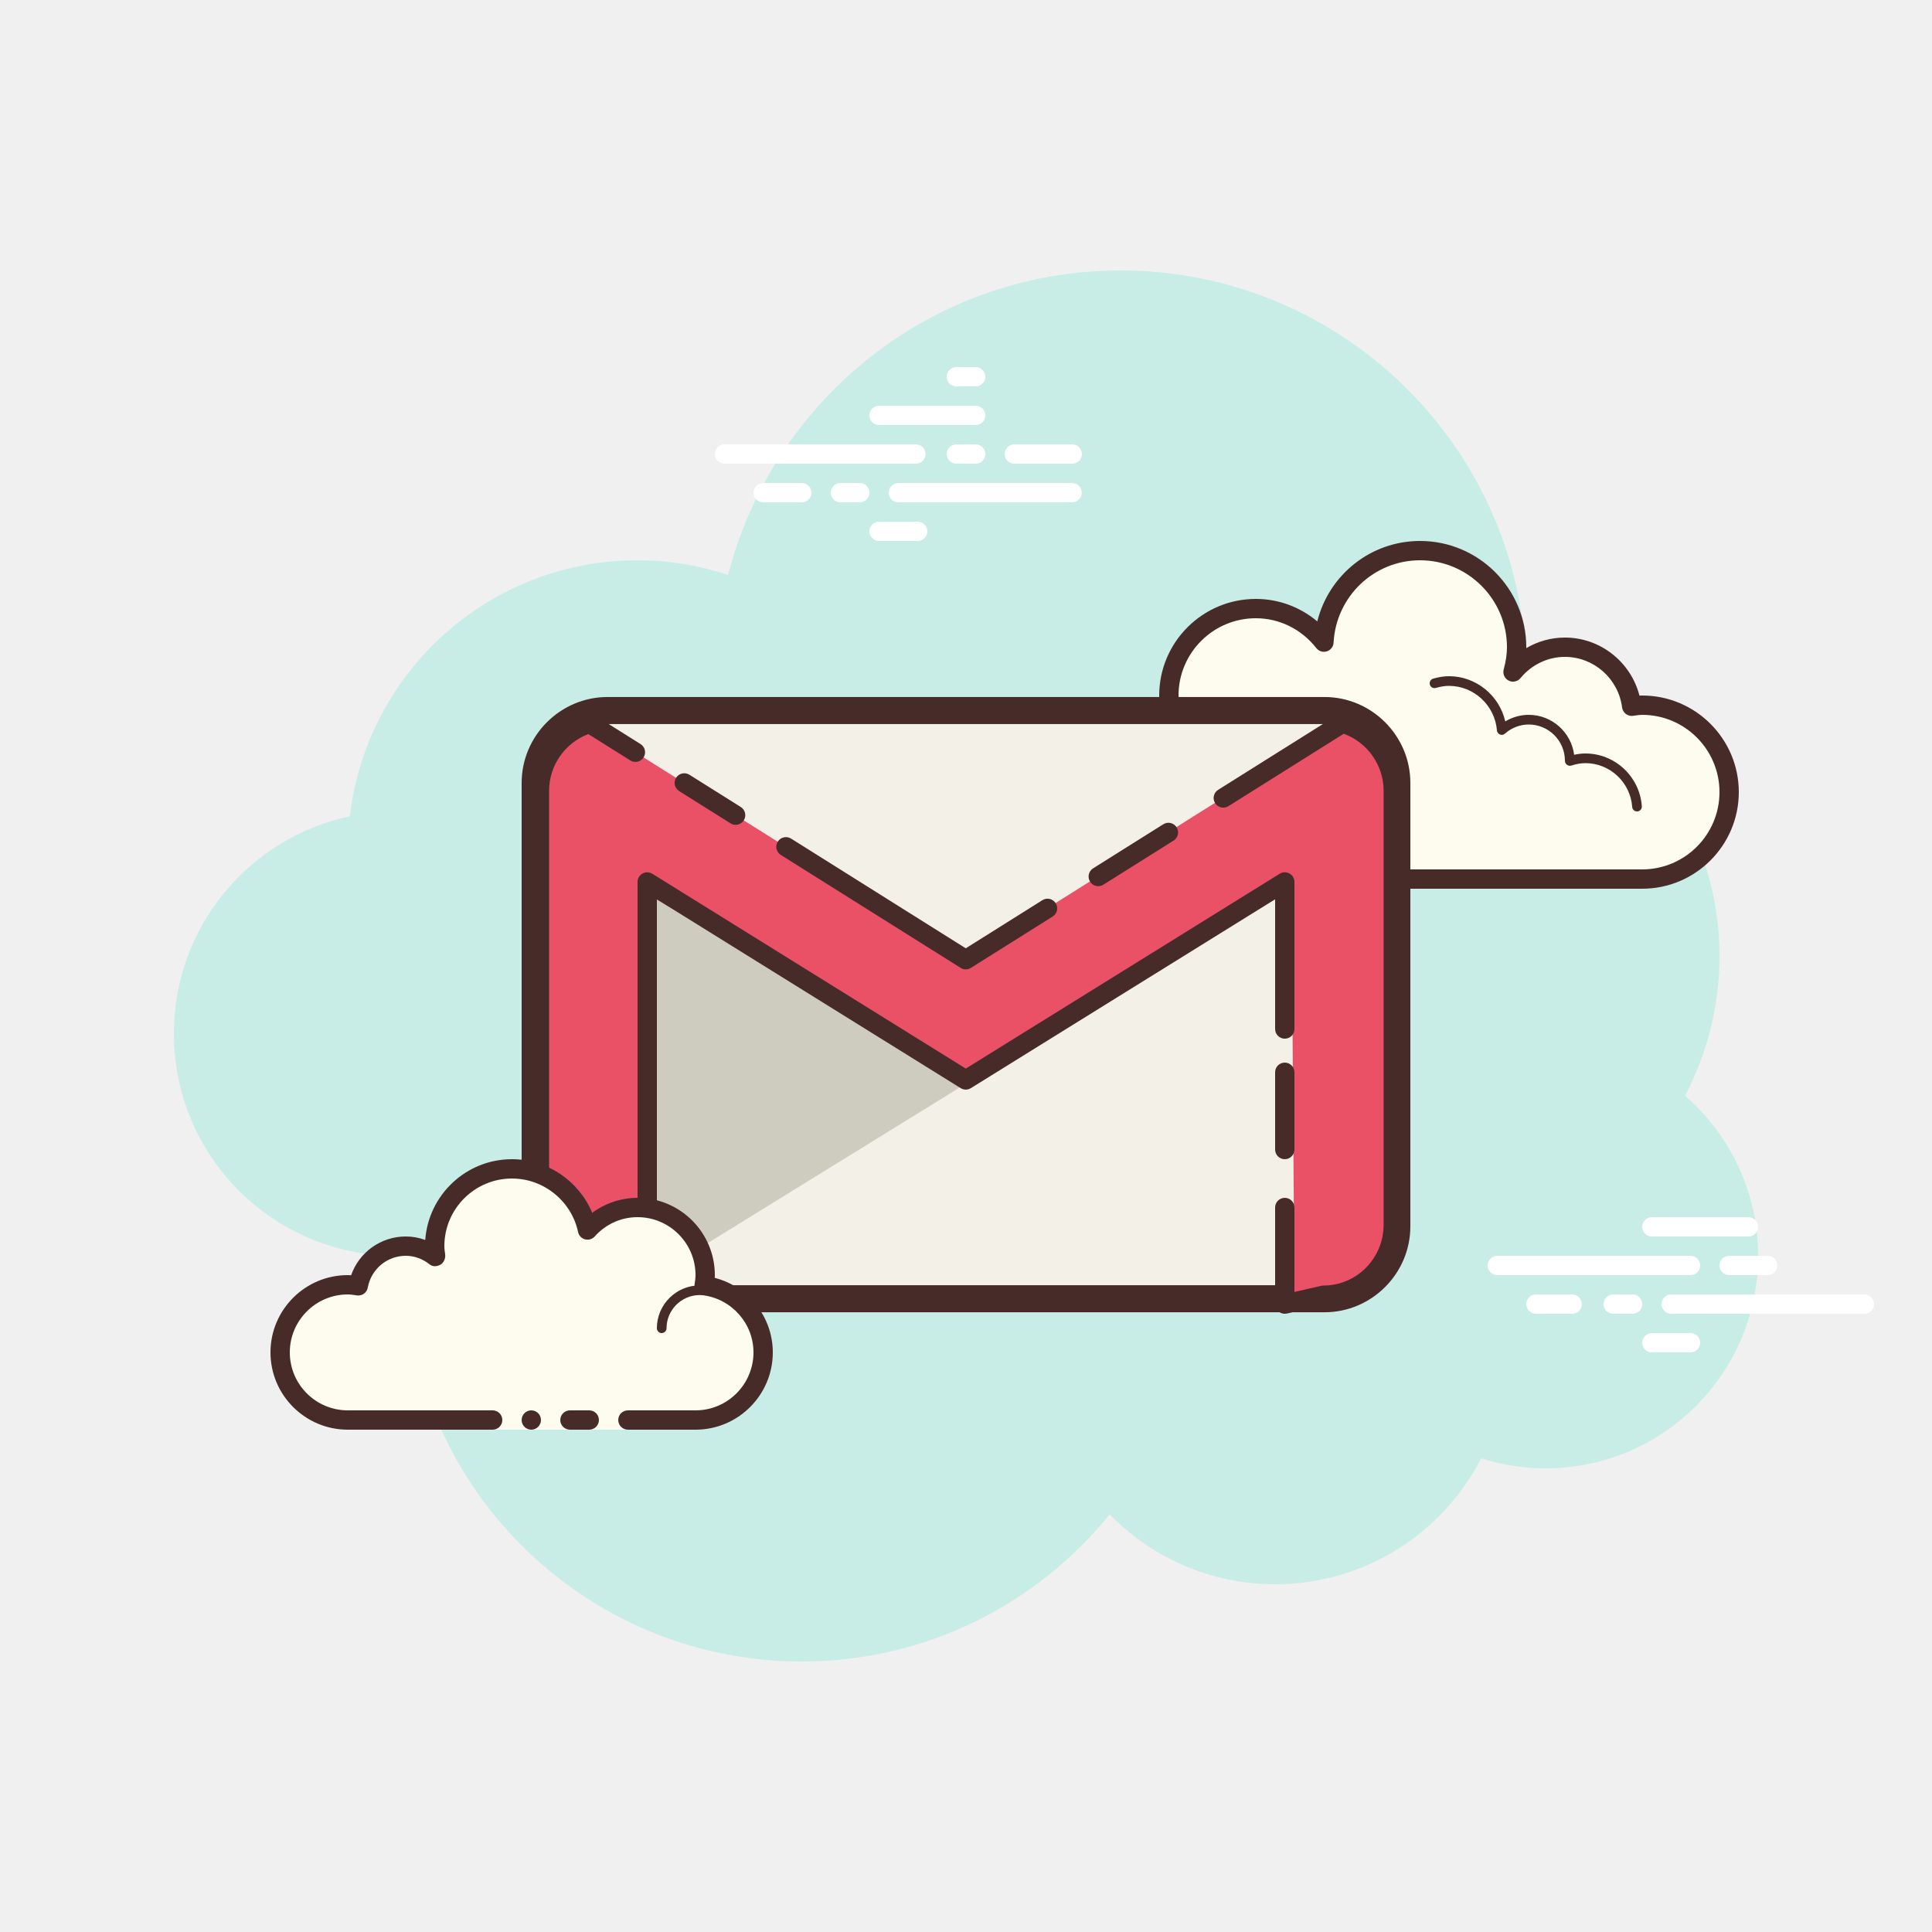
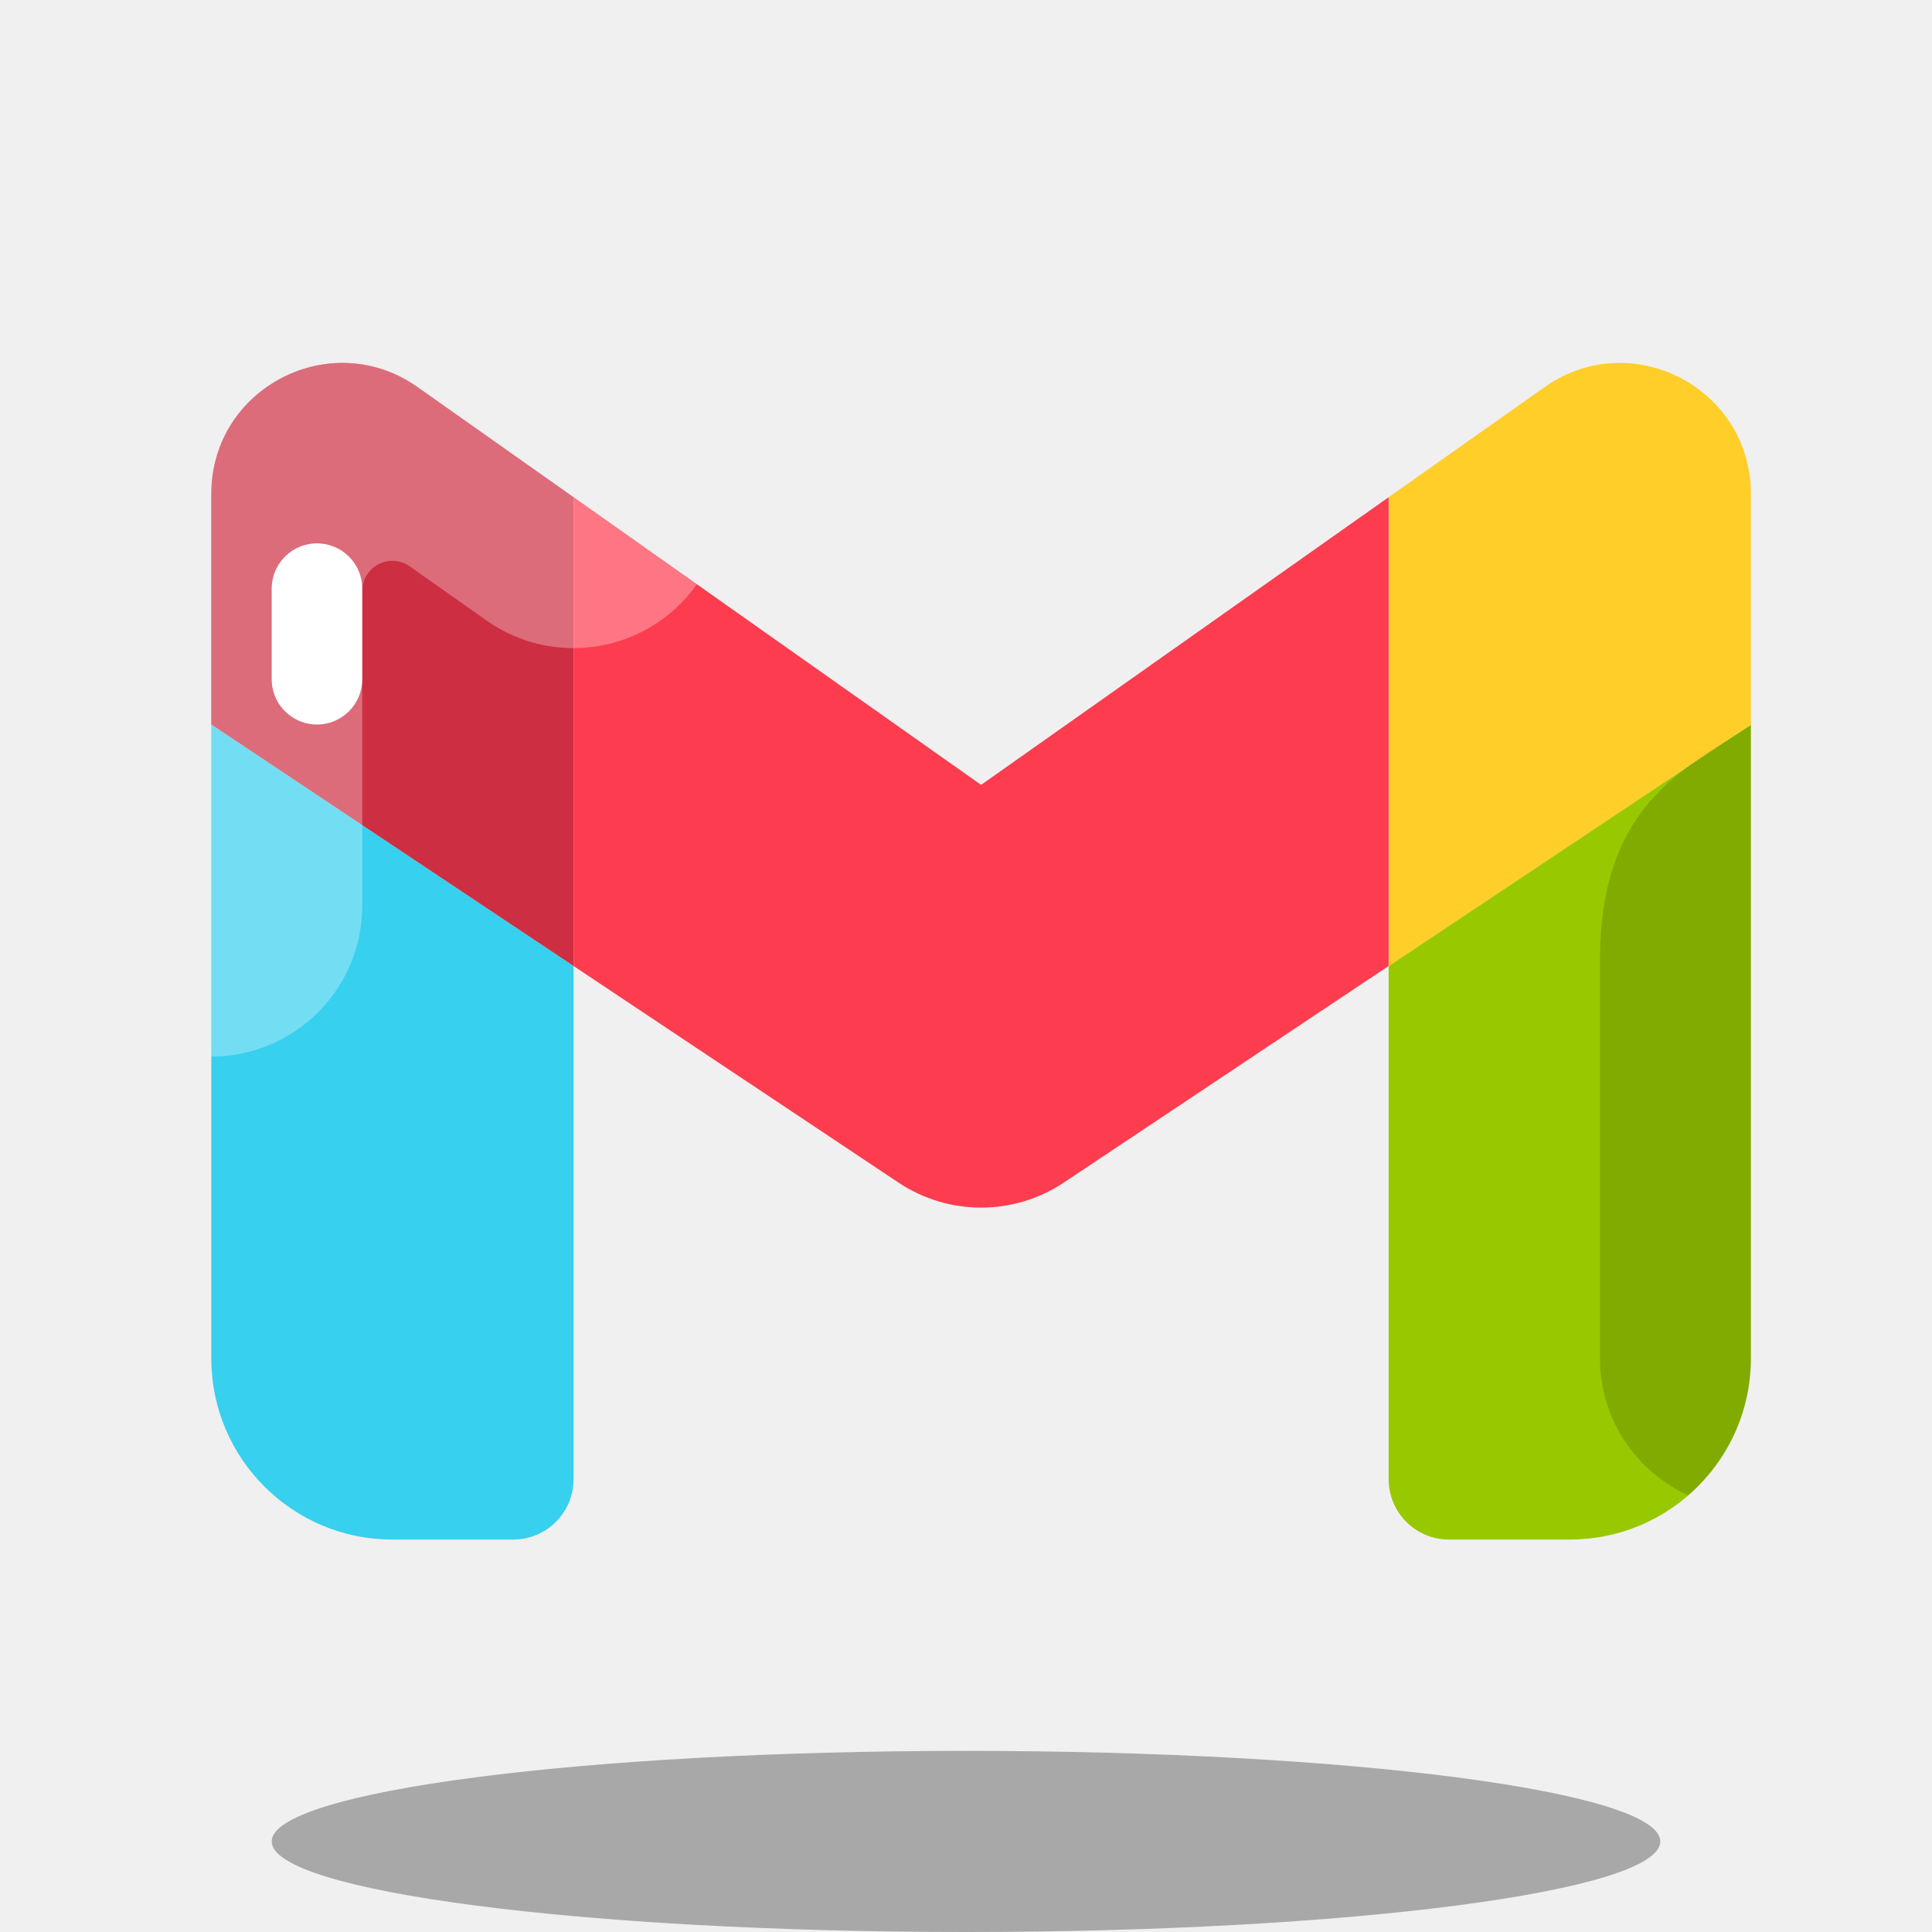
- <svg xmlns="http://www.w3.org/2000/svg" viewBox="0 0 100 100" width="100px" height="100px">
-   <path fill="#c7ede6" d="M87.215,56.71C88.35,54.555,89,52.105,89,49.5c0-6.621-4.159-12.257-10.001-14.478 C78.999,35.015,79,35.008,79,35c0-11.598-9.402-21-21-21c-9.784,0-17.981,6.701-20.313,15.757C36.211,29.272,34.638,29,33,29 c-7.692,0-14.023,5.793-14.89,13.252C12.906,43.353,9,47.969,9,53.5C9,59.851,14.149,65,20.5,65c0.177,0,0.352-0.012,0.526-0.022 C21.022,65.153,21,65.324,21,65.5C21,76.822,30.178,86,41.5,86c6.437,0,12.175-2.972,15.934-7.614C59.612,80.611,62.64,82,66,82 c4.65,0,8.674-2.65,10.666-6.518C77.718,75.817,78.837,76,80,76c6.075,0,11-4.925,11-11C91,61.689,89.53,58.727,87.215,56.71z" />
-   <path fill="#fff" d="M47.405 24H37.5c-.276 0-.5-.224-.5-.5s.224-.5.5-.5h9.905c.276 0 .5.224.5.5S47.682 24 47.405 24zM50.5 24h-1c-.276 0-.5-.224-.5-.5s.224-.5.5-.5h1c.276 0 .5.224.5.5S50.777 24 50.5 24zM55.491 26H46.5c-.276 0-.5-.224-.5-.5s.224-.5.5-.5h8.991c.276 0 .5.224.5.5S55.767 26 55.491 26zM44.5 26h-1c-.276 0-.5-.224-.5-.5s.224-.5.5-.5h1c.276 0 .5.224.5.5S44.777 26 44.5 26zM41.5 26h-2c-.276 0-.5-.224-.5-.5s.224-.5.5-.5h2c.276 0 .5.224.5.5S41.777 26 41.5 26zM47.5 28h-2c-.276 0-.5-.224-.5-.5s.224-.5.5-.5h2c.276 0 .5.224.5.5S47.776 28 47.5 28zM50.5 19c-.177 0-.823 0-1 0-.276 0-.5.224-.5.5 0 .276.224.5.5.5.177 0 .823 0 1 0 .276 0 .5-.224.5-.5C51 19.224 50.776 19 50.5 19zM50.5 21c-.177 0-4.823 0-5 0-.276 0-.5.224-.5.5 0 .276.224.5.5.5.177 0 4.823 0 5 0 .276 0 .5-.224.5-.5C51 21.224 50.776 21 50.5 21zM55.5 23c-.177 0-2.823 0-3 0-.276 0-.5.224-.5.5 0 .276.224.5.5.5.177 0 2.823 0 3 0 .276 0 .5-.224.5-.5C56 23.224 55.776 23 55.5 23z" />
-   <g>
-     <path fill="#fff" d="M87.5 66h-10c-.276 0-.5-.224-.5-.5s.224-.5.5-.5h10c.276 0 .5.224.5.5S87.776 66 87.5 66zM91.5 66h-2c-.276 0-.5-.224-.5-.5s.224-.5.5-.5h2c.276 0 .5.224.5.5S91.776 66 91.5 66zM96.5 68h-10c-.276 0-.5-.224-.5-.5s.224-.5.5-.5h10c.276 0 .5.224.5.5S96.777 68 96.5 68zM84.5 68h-1c-.276 0-.5-.224-.5-.5s.224-.5.5-.5h1c.276 0 .5.224.5.5S84.776 68 84.5 68zM81.375 68H79.5c-.276 0-.5-.224-.5-.5s.224-.5.5-.5h1.875c.276 0 .5.224.5.5S81.651 68 81.375 68zM90.5 64h-5c-.276 0-.5-.224-.5-.5s.224-.5.5-.5h5c.276 0 .5.224.5.5S90.777 64 90.5 64zM87.5 70h-2c-.276 0-.5-.224-.5-.5s.224-.5.5-.5h2c.276 0 .5.224.5.5S87.776 70 87.5 70z" />
-   </g>
-   <g>
-     <path fill="#fdfcef" d="M67.125,45.5c0,0-3.64,0-6.125,0s-4.5-2.015-4.5-4.5c0-2.333,1.782-4.229,4.055-4.455 C60.533,36.364,60.5,36.187,60.5,36c0-2.485,2.015-4.5,4.5-4.5c1.438,0,2.703,0.686,3.527,1.736 C68.667,30.6,70.829,28.5,73.5,28.5c2.761,0,5,2.239,5,5c0,0.446-0.077,0.87-0.187,1.282c0.642-0.777,1.6-1.282,2.687-1.282 c1.781,0,3.234,1.335,3.455,3.055C84.636,36.533,84.813,36.5,85,36.5c2.485,0,4.5,2.015,4.5,4.5s-2.015,4.5-4.5,4.5s-9.5,0-9.5,0 h-5.375V46h-3V45.5z" />
-     <path fill="#472b29" d="M73.5,28c3.033,0,5.5,2.467,5.5,5.5c0,0.016,0,0.031,0,0.047C79.602,33.192,80.29,33,81,33 c1.831,0,3.411,1.261,3.858,3.005C84.905,36.002,84.952,36,85,36c2.757,0,5,2.243,5,5s-2.243,5-5,5H70.125 c-0.276,0-0.5-0.224-0.5-0.5s0.224-0.5,0.5-0.5H85c2.206,0,4-1.794,4-4s-1.794-4-4-4c-0.117,0-0.23,0.017-0.343,0.032 l-0.141,0.019c-0.021,0.003-0.041,0.004-0.062,0.004c-0.246,0-0.462-0.185-0.495-0.437C83.768,35.125,82.496,34,81,34 c-0.885,0-1.723,0.401-2.301,1.1c-0.098,0.118-0.241,0.182-0.386,0.182c-0.078,0-0.156-0.018-0.228-0.056 c-0.209-0.107-0.314-0.346-0.254-0.573C77.946,34.218,78,33.852,78,33.5c0-2.481-2.019-4.5-4.5-4.5 c-2.381,0-4.347,1.872-4.474,4.263c-0.011,0.208-0.15,0.387-0.349,0.45c-0.05,0.016-0.101,0.024-0.152,0.024 c-0.15,0-0.296-0.069-0.392-0.192C67.362,32.563,66.221,32,65,32c-2.206,0-4,1.794-4,4c0,0.117,0.017,0.23,0.032,0.343 l0.019,0.141c0.016,0.134-0.022,0.268-0.106,0.373c-0.084,0.105-0.207,0.172-0.34,0.185C58.549,37.247,57,38.949,57,41 c0,2.206,1.794,4,4,4h6.125c0.276,0,0.5,0.224,0.5,0.5s-0.224,0.5-0.5,0.5H61c-2.757,0-5-2.243-5-5 c0-2.397,1.689-4.413,4.003-4.877C60.001,36.082,60,36.041,60,36c0-2.757,2.243-5,5-5c1.176,0,2.293,0.416,3.183,1.164 C68.781,29.76,70.945,28,73.5,28L73.5,28z" />
-     <path fill="#472b29" d="M75 35c1.403 0 2.609.999 2.913 2.341C78.28 37.119 78.699 37 79.125 37c1.202 0 2.198.897 2.353 2.068C81.681 39.022 81.874 39 82.063 39c1.529 0 2.811 1.2 2.918 2.732C84.99 41.87 84.886 41.99 84.749 42c-.006 0-.012 0-.018 0-.13 0-.24-.101-.249-.232-.089-1.271-1.151-2.268-2.419-2.268-.229 0-.47.042-.738.127-.022.007-.045.01-.067.01-.055 0-.11-.02-.156-.054C81.038 39.537 81 39.455 81 39.375c0-1.034-.841-1.875-1.875-1.875-.447 0-.885.168-1.231.473-.047.041-.106.063-.165.063-.032 0-.063-.006-.093-.019-.088-.035-.148-.117-.155-.212C77.377 36.512 76.288 35.5 75 35.5c-.208 0-.425.034-.682.107-.023.007-.047.01-.07.01-.109 0-.207-.073-.239-.182-.038-.133.039-.271.172-.309C74.483 35.04 74.744 35 75 35L75 35zM61.117 36.5c1.326 0 2.508.897 2.874 2.182.038.133-.039.271-.172.309C63.795 38.997 63.772 39 63.75 39c-.109 0-.209-.072-.24-.182C63.205 37.748 62.221 37 61.117 37c-.117 0-.23.014-.342.029-.012.002-.023.003-.035.003-.121 0-.229-.092-.246-.217-.019-.137.077-.263.214-.281C60.842 36.516 60.978 36.5 61.117 36.5L61.117 36.5z" />
-   </g>
-   <g>
-     <path fill="#f2f0e7" d="M31.448,67.223c-2.067,0-3.748-1.682-3.748-3.748V40.525c0-2.066,1.681-3.748,3.748-3.748h37.104 c2.066,0,3.748,1.682,3.748,3.748v22.949c0,2.066-1.682,3.748-3.748,3.748H31.448z" />
-     <path fill="#472b29" d="M68.552,37.477c1.681,0,3.048,1.367,3.048,3.048v22.95c0,1.681-1.367,3.048-3.048,3.048H31.448 c-1.681,0-3.048-1.367-3.048-3.048v-22.95c0-1.681,1.367-3.048,3.048-3.048H68.552 M68.552,36.077H31.448 c-2.446,0-4.448,2.002-4.448,4.448v22.95c0,2.447,2.002,4.448,4.448,4.448h37.104c2.446,0,4.448-2.002,4.448-4.448v-22.95 C73,38.078,70.998,36.077,68.552,36.077L68.552,36.077z" />
-     <path fill="#ceccbe" d="M50.537 55.757L32.903 66.643 32.827 45.023z" />
-     <path fill="#ea5167" d="M68.477,67.038c1.982,0,3.603-1.639,3.603-3.643V40.921c0-1.661-1.121-3.056-2.631-3.49 L49.971,49.674l-19.46-12.23c-1.49,0.447-2.591,1.831-2.591,3.477v22.475c0,2.004,1.622,3.643,3.603,3.643h1.567V46.034 l16.88,9.863l16.88-9.863L67,67L68.477,67.038z" />
-     <g>
-       <path fill="#472b29" d="M49.989 50.174c-.092 0-.185-.025-.266-.077l-9.309-5.846c-.234-.147-.304-.456-.157-.689.147-.232.455-.303.689-.157l9.042 5.679 3.966-2.491c.235-.147.543-.076.689.157.147.234.077.542-.157.689l-4.232 2.658C50.173 50.148 50.081 50.174 49.989 50.174zM56.846 45.868c-.167 0-.329-.083-.424-.234-.147-.234-.077-.542.157-.689l3.633-2.282c.234-.147.542-.076.689.157.147.234.077.542-.157.689l-3.633 2.282C57.029 45.843 56.937 45.868 56.846 45.868zM66.5 68c-.112 0-.222-.038-.312-.109C66.069 67.796 66 67.652 66 67.5v-5c0-.276.224-.5.5-.5s.5.224.5.5v4.372l1.397-.321c.037-.008.074-.013.112-.013 1.712 0 3.106-1.41 3.106-3.143V40.921c0-1.315-.838-2.496-2.064-2.942l-5.968 3.748c-.236.146-.543.075-.689-.157-.147-.234-.077-.542.157-.689l6.166-3.872c.121-.076.269-.096.404-.057 1.763.506 2.994 2.139 2.994 3.97v22.475c0 2.265-1.81 4.11-4.047 4.142l-1.956.449C66.575 67.996 66.537 68 66.5 68z" />
-       <path fill="#472b29" d="M66.5 60c-.276 0-.5-.224-.5-.5v-4c0-.276.224-.5.5-.5s.5.224.5.5v4C67 59.776 66.776 60 66.5 60zM33.5 67.539h-1.974c-2.264 0-4.106-1.858-4.106-4.143V40.921c0-1.809 1.213-3.436 2.95-3.956.137-.042.288-.021.409.056l2.376 1.492c.234.146.305.456.158.689-.146.235-.455.305-.689.158l-2.175-1.365c-1.205.457-2.028 1.63-2.028 2.927v22.475c0 1.733 1.394 3.143 3.106 3.143H33v-20.89c0-.182.099-.349.257-.437.158-.088.352-.083.507.012L49.989 55.31l16.248-10.086c.155-.095.348-.1.507-.012C66.902 45.3 67 45.467 67 45.648v7.614c0 .276-.224.5-.5.5s-.5-.224-.5-.5v-6.715l-15.748 9.775c-.162.101-.367.1-.528 0L34 46.548v20.491C34 67.315 33.776 67.539 33.5 67.539z" />
-       <path fill="#472b29" d="M38.076,42.693c-0.091,0-0.183-0.025-0.266-0.077l-2.659-1.67 c-0.234-0.147-0.304-0.456-0.157-0.689c0.146-0.232,0.455-0.303,0.689-0.157l2.659,1.67c0.234,0.147,0.304,0.456,0.157,0.689 C38.405,42.61,38.242,42.693,38.076,42.693z" />
-     </g>
-   </g>
-   <g>
-     <path fill="#fdfcef" d="M32.5,73.5c0,0,1.567,0,3.5,0s3.5-1.567,3.5-3.5c0-1.781-1.335-3.234-3.055-3.455 C36.473,66.366,36.5,66.187,36.5,66c0-1.933-1.567-3.5-3.5-3.5c-1.032,0-1.95,0.455-2.59,1.165 c-0.384-1.808-1.987-3.165-3.91-3.165c-2.209,0-4,1.791-4,4c0,0.191,0.03,0.374,0.056,0.558C22.128,64.714,21.592,64.5,21,64.5 c-1.228,0-2.245,0.887-2.455,2.055C18.366,66.527,18.187,66.5,18,66.5c-1.933,0-3.5,1.567-3.5,3.5s1.567,3.5,3.5,3.5s7.5,0,7.5,0 V74h7V73.5z" />
-     <path fill="#472b29" d="M34.25 69C34.112 69 34 68.888 34 68.75c0-1.223.995-2.218 2.218-2.218.034.009.737-.001 1.244.136.133.036.212.173.176.306-.036.134-.173.213-.306.176-.444-.12-1.1-.12-1.113-.118-.948 0-1.719.771-1.719 1.718C34.5 68.888 34.388 69 34.25 69zM27.5 73A.5.5 0 1 0 27.5 74 .5.5 0 1 0 27.5 73z" />
-     <path fill="#472b29" d="M36,74h-3.5c-0.276,0-0.5-0.224-0.5-0.5s0.224-0.5,0.5-0.5H36c1.654,0,3-1.346,3-3 c0-1.496-1.125-2.768-2.618-2.959c-0.134-0.018-0.255-0.088-0.336-0.196s-0.115-0.244-0.094-0.377C35.975,66.314,36,66.16,36,66 c0-1.654-1.346-3-3-3c-0.85,0-1.638,0.355-2.219,1c-0.125,0.139-0.321,0.198-0.5,0.148c-0.182-0.049-0.321-0.195-0.36-0.379 C29.58,62.165,28.141,61,26.5,61c-1.93,0-3.5,1.57-3.5,3.5c0,0.143,0.021,0.28,0.041,0.418c0.029,0.203-0.063,0.438-0.242,0.54 c-0.179,0.102-0.396,0.118-0.556-0.01C21.878,65.155,21.449,65,21,65c-0.966,0-1.792,0.691-1.963,1.644 c-0.048,0.267-0.296,0.446-0.569,0.405C18.314,67.025,18.16,67,18,67c-1.654,0-3,1.346-3,3s1.346,3,3,3h7.5 c0.276,0,0.5,0.224,0.5,0.5S25.776,74,25.5,74H18c-2.206,0-4-1.794-4-4s1.794-4,4-4c0.059,0,0.116,0.002,0.174,0.006 C18.588,64.82,19.711,64,21,64c0.349,0,0.689,0.061,1.011,0.18C22.176,61.847,24.126,60,26.5,60c1.831,0,3.466,1.127,4.153,2.774 C31.333,62.276,32.155,62,33,62c2.206,0,4,1.794,4,4c0,0.048-0.001,0.095-0.004,0.142C38.739,66.59,40,68.169,40,70 C40,72.206,38.206,74,36,74z" />
-     <path fill="#472b29" d="M30.5,73c-0.159,0-0.841,0-1,0c-0.276,0-0.5,0.224-0.5,0.5c0,0.276,0.224,0.5,0.5,0.5 c0.159,0,0.841,0,1,0c0.276,0,0.5-0.224,0.5-0.5C31,73.224,30.776,73,30.5,73z" />
-   </g>
+ <svg xmlns="http://www.w3.org/2000/svg" viewBox="0 0 64 64" width="64px" height="64px" baseProfile="basic">
+   <ellipse cx="32" cy="61" opacity=".3" rx="23" ry="3" />
+   <path fill="#98c900" d="M58,24l-12,8v17c0,1.105,0.895,2,2,2h4c3.314,0,6-2.686,6-6l0-20.999L58,24z" />
+   <path fill="#37d0ee" d="M7,24l12,8v17c0,1.105-0.895,2-2,2h-4c-3.314,0-6-2.686-6-6l0-20.999L7,24z" />
+   <path fill="#ffce29" d="M58,16.362c0-3.513-3.961-5.566-6.831-3.54L46,16.471V32l12-7.999L58,16.362z" />
+   <path fill="#cd2e42" d="M7,16.362c0-3.513,3.961-5.566,6.831-3.54L19,16.471V32L7,24.001L7,16.362z" />
+   <path fill="#fd3c4f" d="M32.5,26L19,16.47V32l10.763,7.175c1.658,1.105,3.818,1.105,5.476,0L46,32V16.471L32.5,26z" />
+   <path d="M58,26.001v-1.966c-2.343,1.492-5,2.718-5,7.808L53,45c0,2.017,1.201,3.745,2.921,4.535 C57.192,48.435,58,46.813,58,45L58,26.001z" opacity=".15" />
+   <path fill="#fff" d="M23.085,19.354L19,16.47v0l-5.169-3.649c-2.87-2.026-6.831,0.027-6.831,3.54l0,7.639 L7,35c0,0,0,0,0,0c2.762,0,5-2.239,5-5l0-10.42c0-0.811,0.914-1.285,1.577-0.817l2.541,1.793 C18.372,22.147,21.493,21.609,23.085,19.354z" opacity=".3" />
+   <line x1="10.5" x2="10.5" y1="19.5" y2="22.5" fill="none" stroke="#fff" stroke-linecap="round" stroke-linejoin="round" stroke-miterlimit="10" stroke-width="3" />
</svg>
